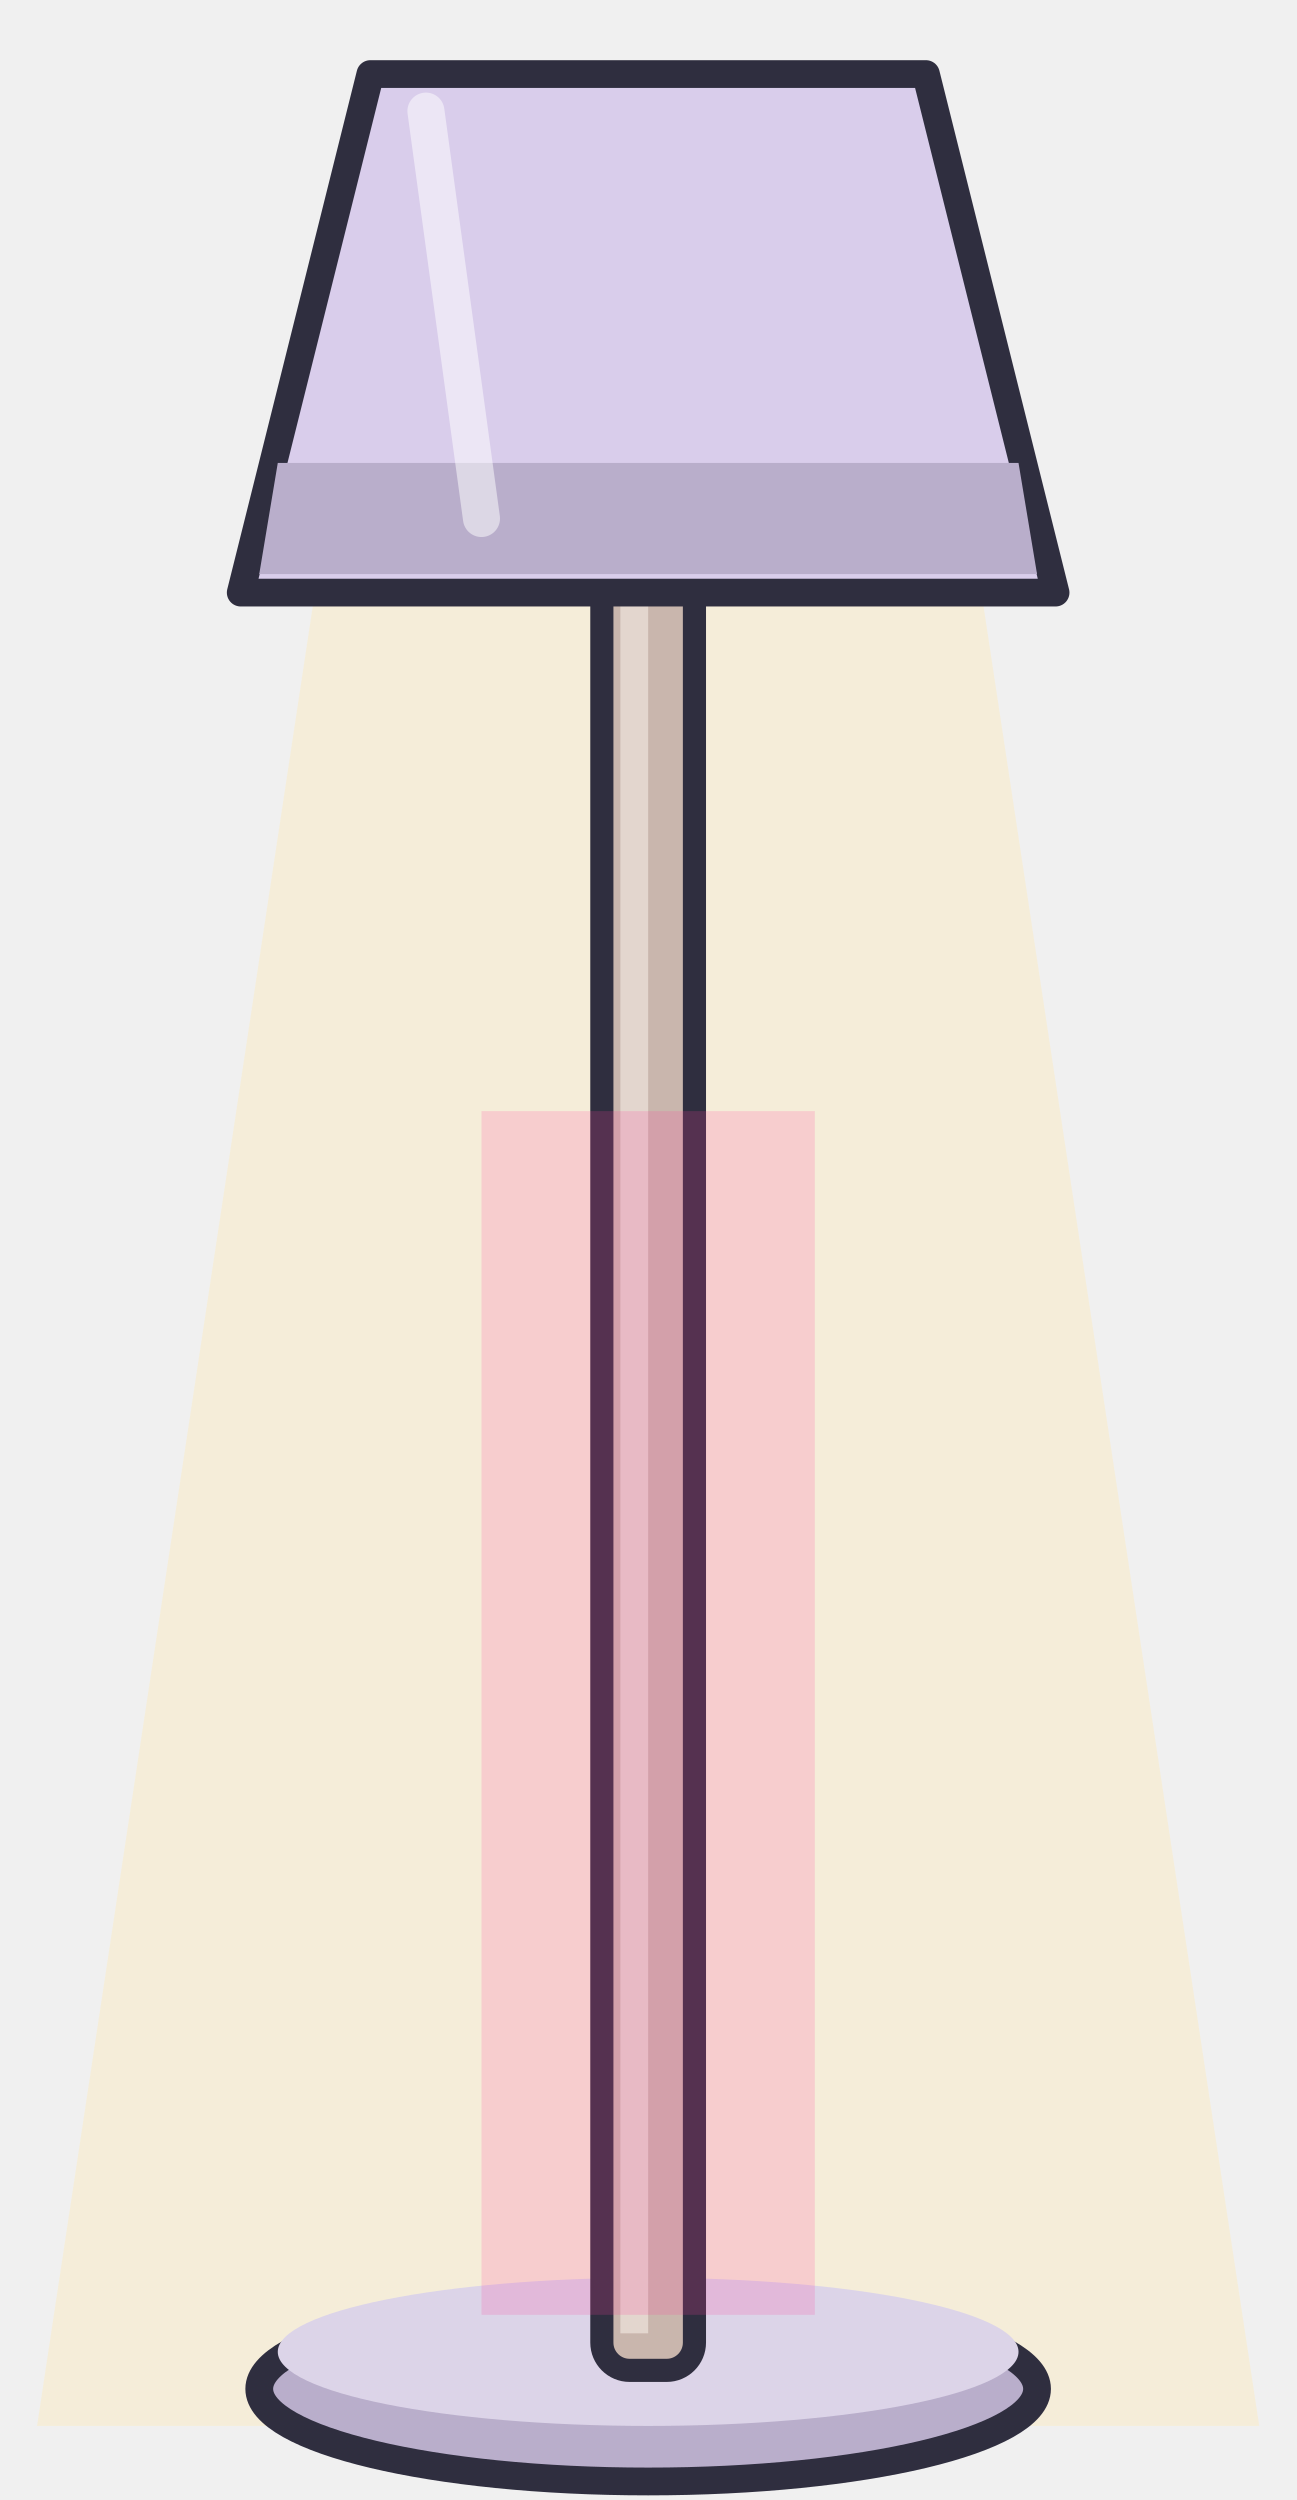
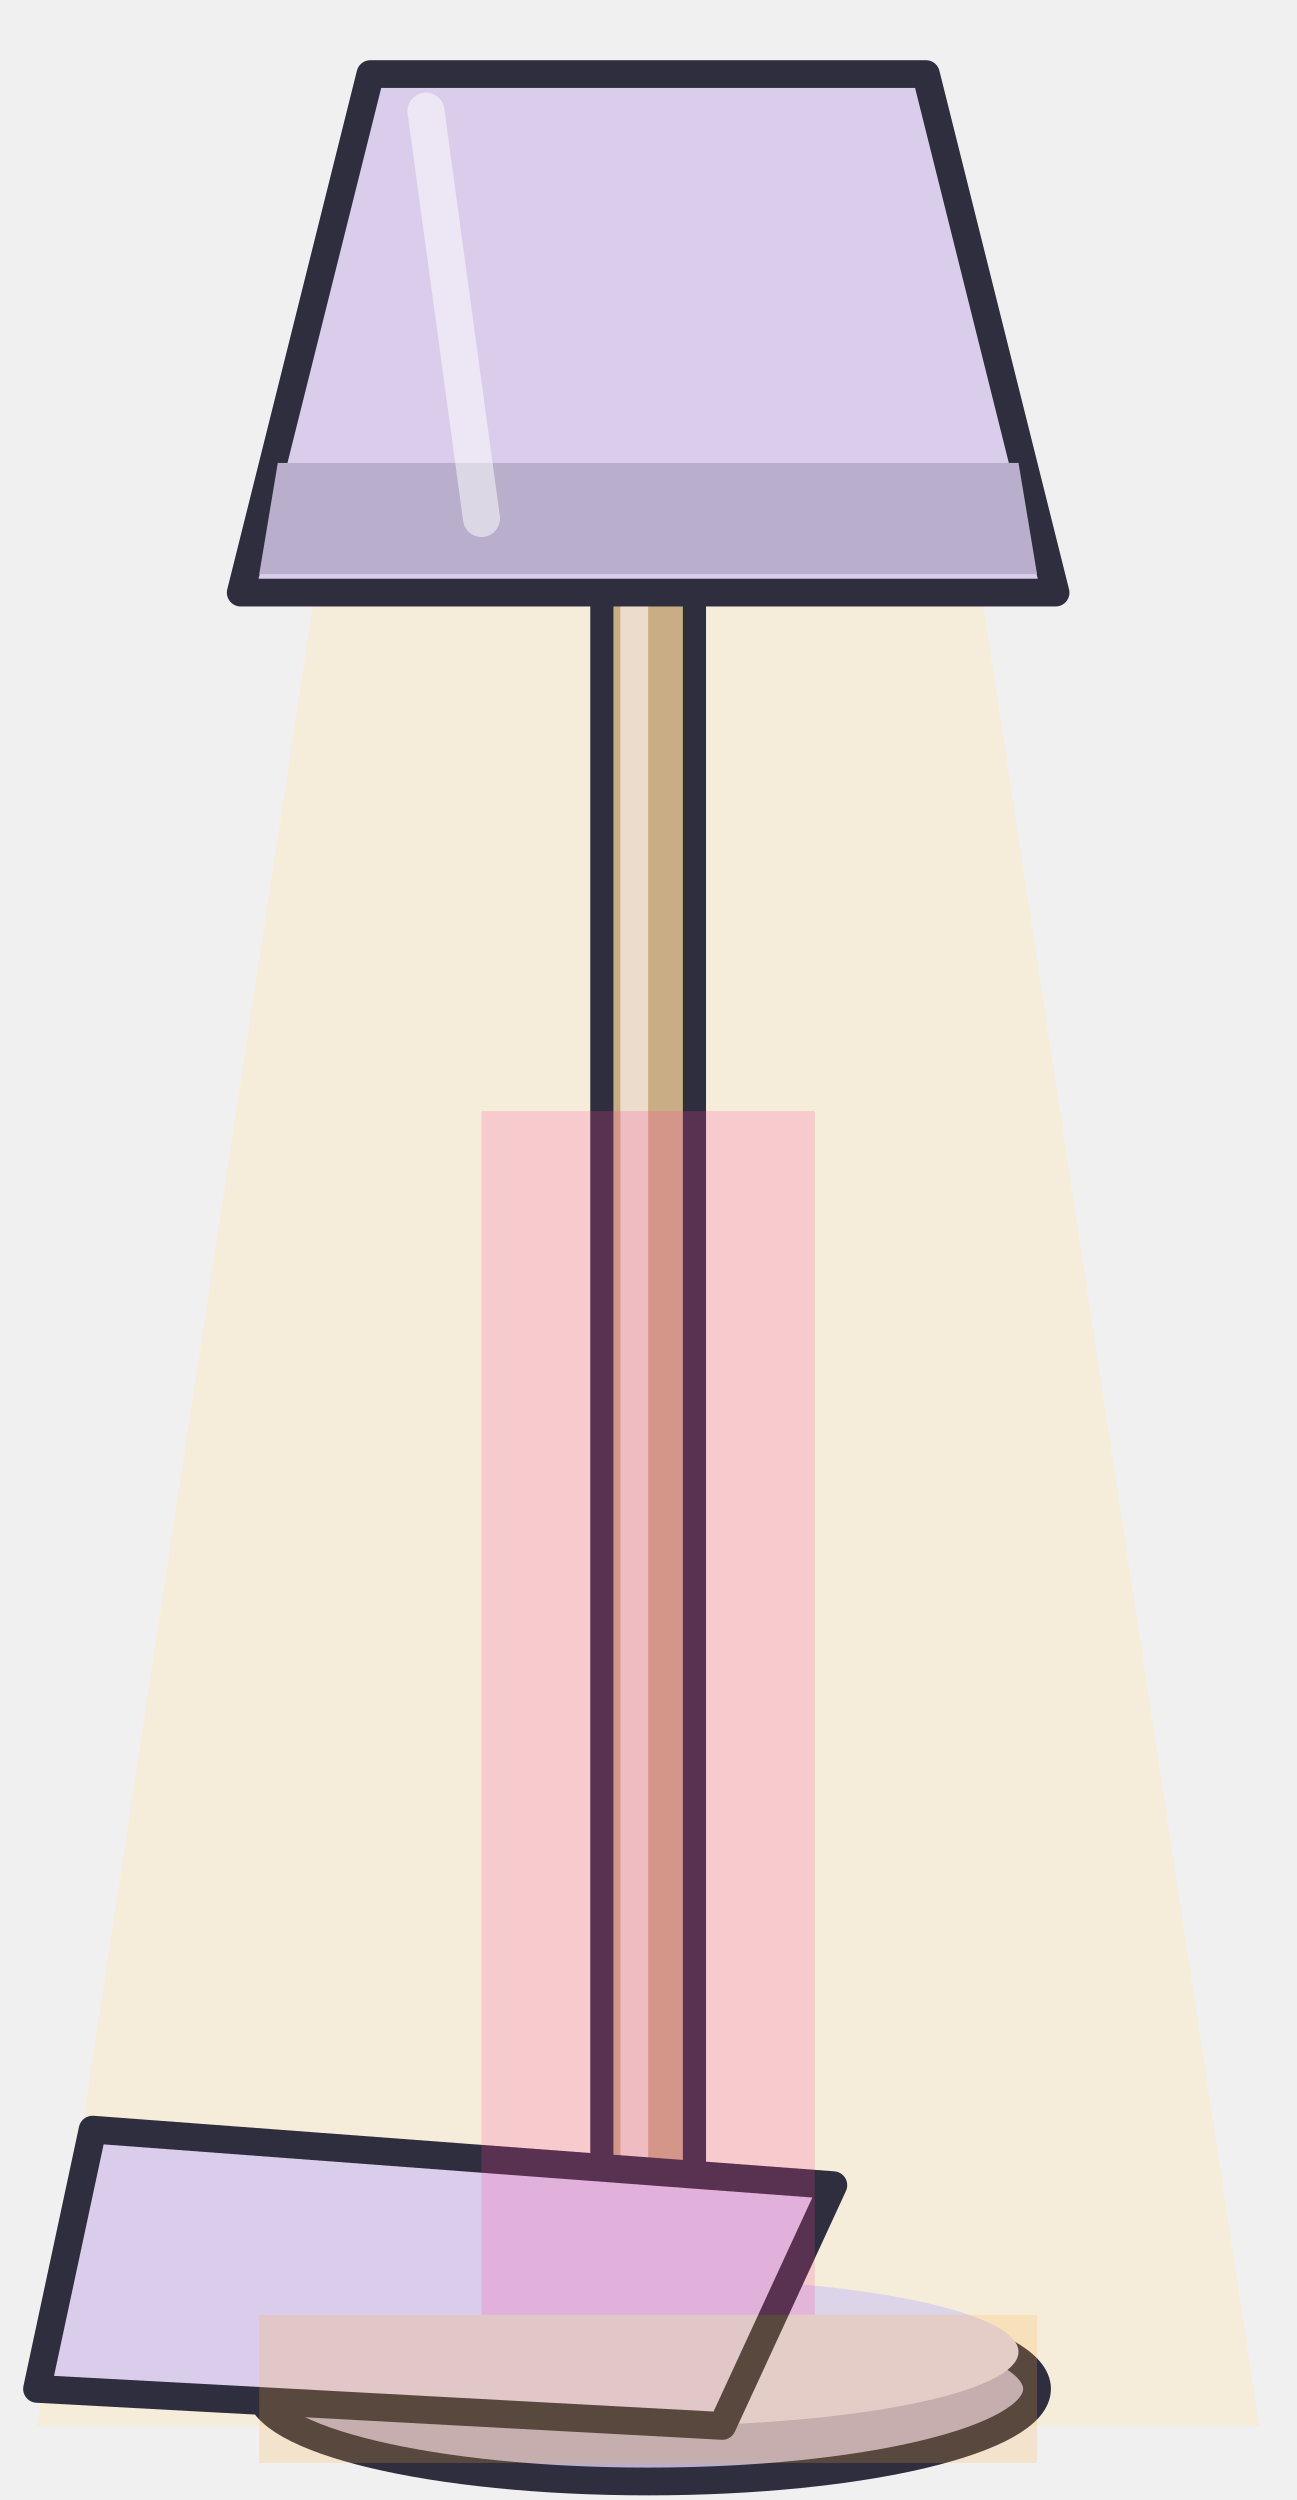
<svg xmlns="http://www.w3.org/2000/svg" viewBox="0 0 140 270" width="140" height="270">
  <g id="stav: světlo" data-state="hidden">
-     <path d="M 34 64 L 106 64 L 136 262 L 4 262 Z" fill="#FFE9B0" opacity="0.35" />
+     <path d="M 34 64 L 106 64 L 136 262 L 4 262 Z" fill="#FFE9B0" stroke="none" opacity="0.35" />
  </g>
  <g id="noha">
-     <ellipse cx="70" cy="258" rx="42" ry="10" fill="#B9AECB" stroke="#2F2E3F" stroke-width="3" />
-     <ellipse cx="70" cy="254" rx="40" ry="8" fill="#DCD4E8" />
+     <ellipse cx="70" cy="258" rx="42" ry="10" fill="#B9AECB" stroke="#2F2E3F" stroke-width="3" stroke-linejoin="round" stroke-linecap="round" />
+     <ellipse cx="70" cy="254" rx="40" ry="8" fill="#DCD4E8" stroke="none" />
  </g>
  <g id="tyč">
-     <rect x="65" y="60" width="10" height="196" rx="3" fill="#C9B6AD" stroke="#2F2E3F" stroke-width="2.5" />
-     <rect x="67" y="64" width="3" height="188" fill="#E3D6CE" />
+     <rect x="65" y="60" width="10" height="196" rx="3" fill="#C9AD84" stroke="#2F2E3F" stroke-width="2.5" stroke-linejoin="round" stroke-linecap="round" />
+     <rect x="67" y="64" width="3" height="188" fill="#EBDCCB" stroke="none" />
  </g>
  <g id="stínítko">
-     <path d="M 26 64 L 114 64 L 100 8 L 40 8 Z" fill="#D9CDEB" stroke="#2F2E3F" stroke-width="3" stroke-linejoin="round" />
-     <path d="M 28 62 L 112 62 L 110 50 L 30 50 Z" fill="#B9AECB" />
-     <path d="M 46 12 L 52 56" stroke="#FFFFFF" stroke-width="4" opacity="0.5" stroke-linecap="round" />
+     <path d="M 26 64 L 114 64 L 100 8 L 40 8 Z" fill="#D9CDEB" stroke="#2F2E3F" stroke-width="3" stroke-linejoin="round" stroke-linecap="round" />
+     <path d="M 28 62 L 112 62 L 110 50 L 30 50 Z" fill="#B9AECB" stroke="none" />
+     <path d="M 46 12 L 52 56" fill="none" stroke="#FFFFFF" stroke-width="4" stroke-linejoin="round" stroke-linecap="round" opacity="0.5" />
  </g>
-   <rect id="@dotyk" x="52" y="120" width="36" height="130" fill="#FF3D9A" opacity="0.18" />
+   <g id="stav: shozené stínítko" data-state="hidden">
+     <path d="M 10 230 L 90 236 L 78 262 L 4 258 Z" fill="#D9CDEB" stroke="#2F2E3F" stroke-width="3" stroke-linejoin="round" stroke-linecap="round" />
+   </g>
+   <rect id="@pata" x="28" y="250" width="84" height="16" fill="#FFB13D" opacity="0.2" />
+   <rect id="@dotyk tyč" x="52" y="120" width="36" height="130" fill="#FF3D9A" opacity="0.2" />
</svg>
